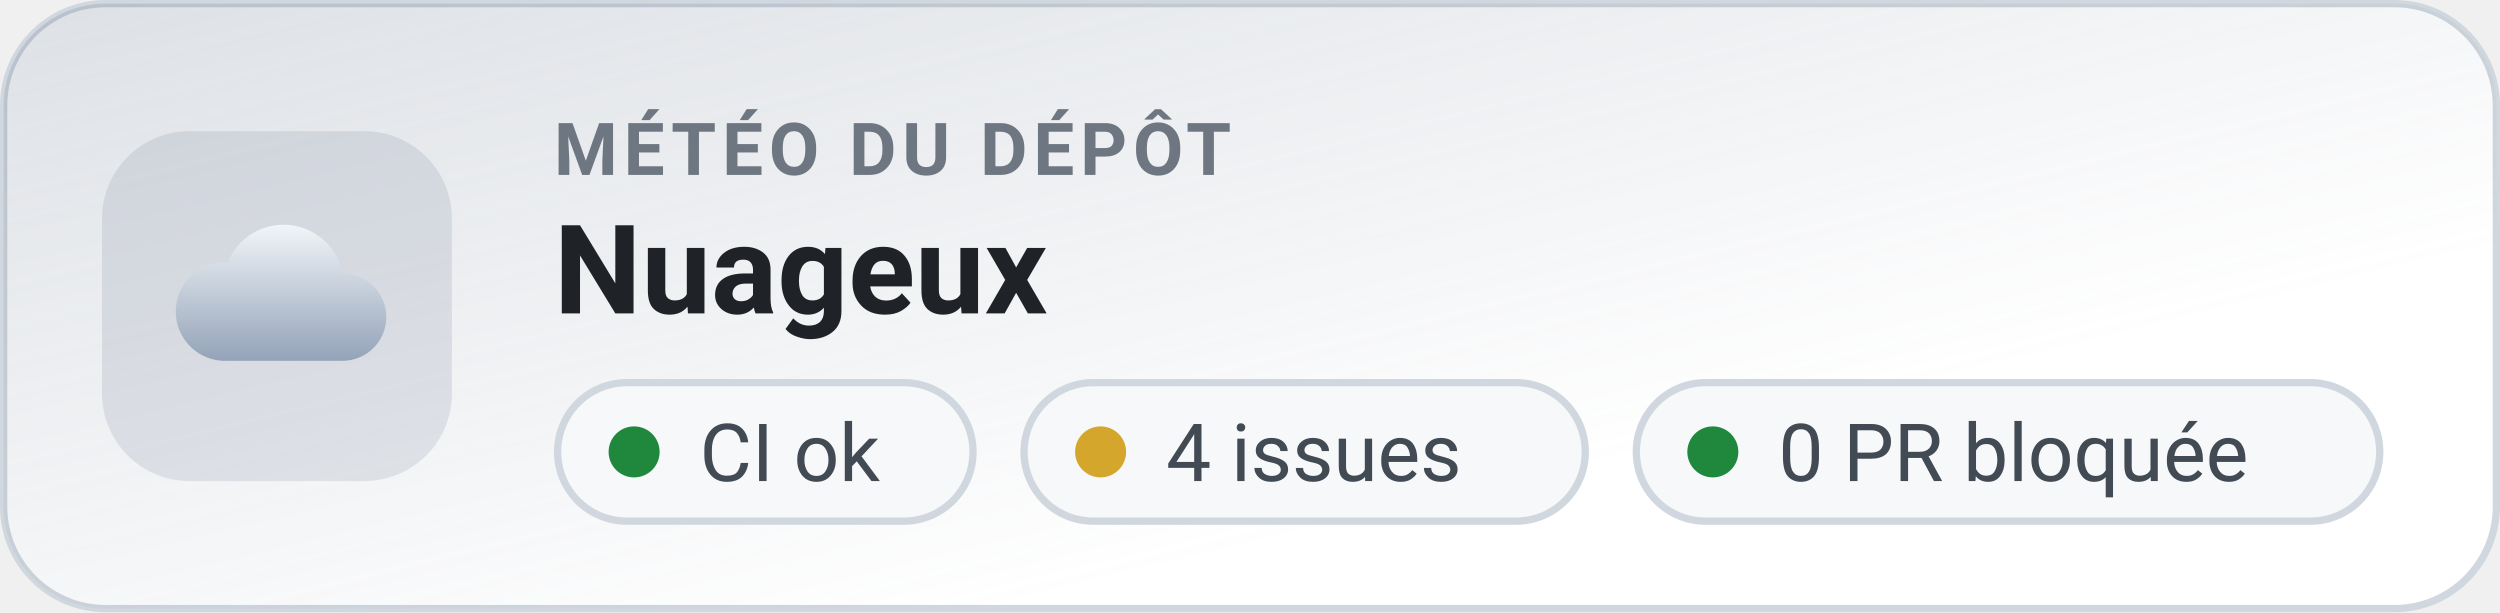
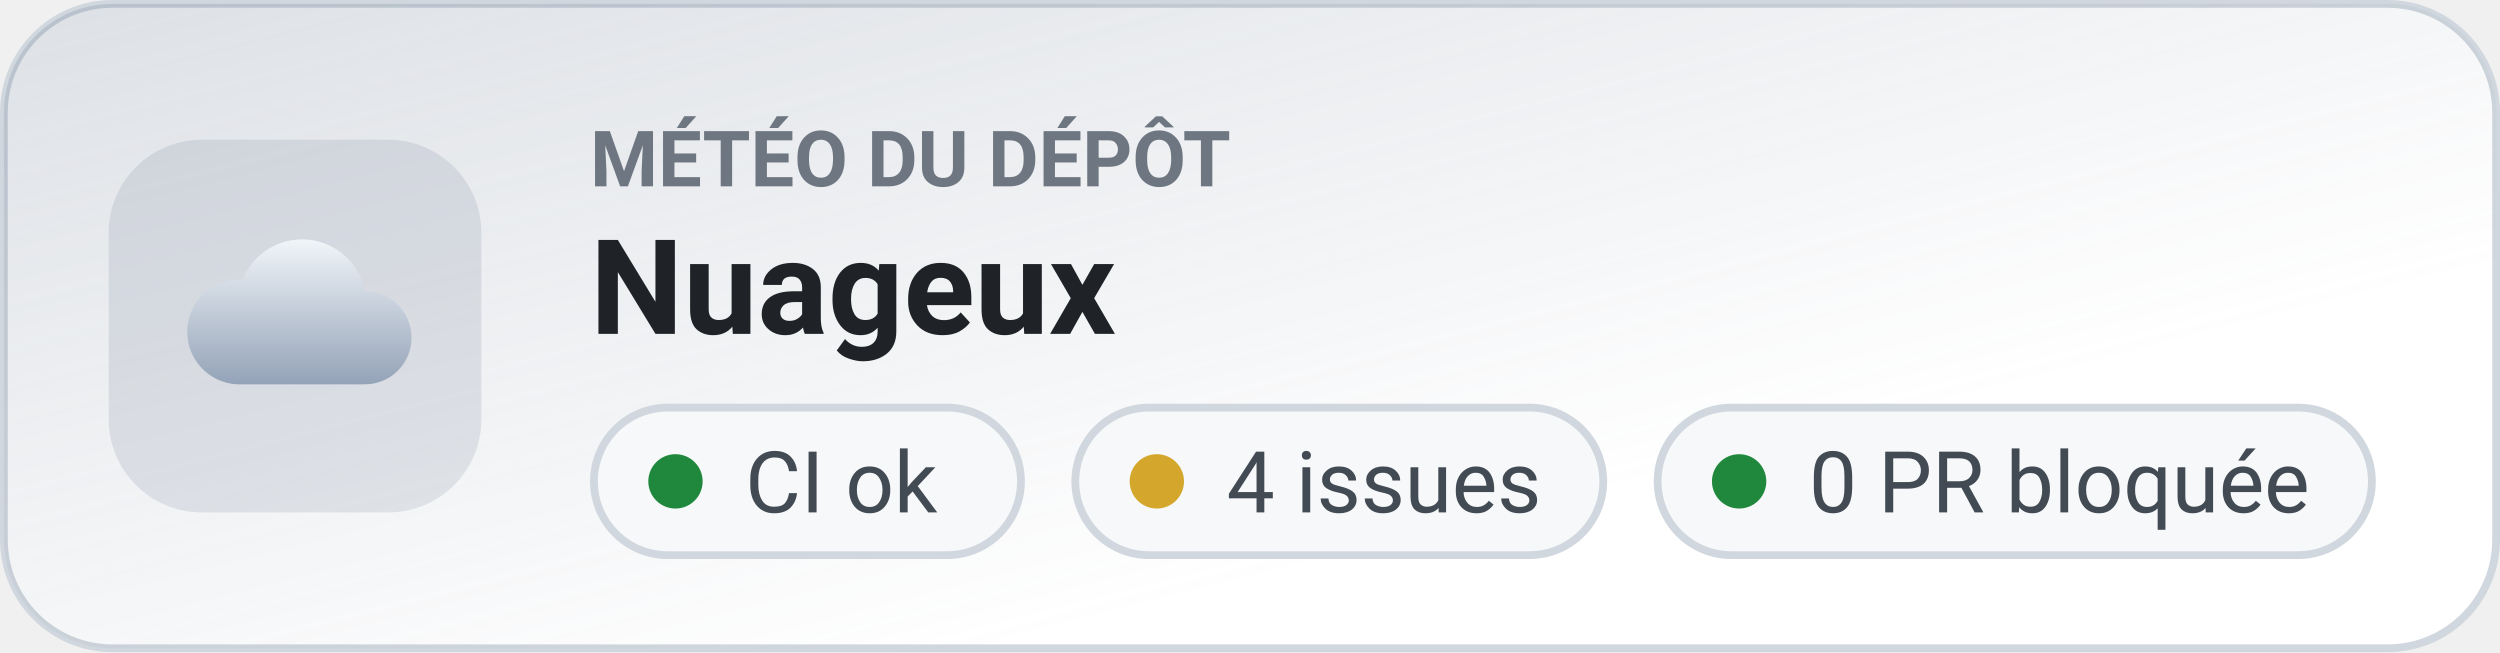
- <svg xmlns="http://www.w3.org/2000/svg" width="343" height="84" viewBox="0 0 343 84" role="img" aria-label="Météo du dépôt : Nuageux — CI ok · 4 issues · 0 PR bloquée">
+ <svg xmlns="http://www.w3.org/2000/svg" width="322" height="84" viewBox="0 0 322 84" role="img" aria-label="Météo du dépôt : Nuageux — CI ok · 4 issues · 0 PR bloquée">
  <defs>
    <linearGradient id="tint" x1="0" y1="0" x2="1" y2="1">
      <stop offset="0" stop-color="#64748b" stop-opacity="0.22" />
      <stop offset="0.7" stop-color="#64748b" stop-opacity="0" />
    </linearGradient>
    <radialGradient id="sun" cx="0.35" cy="0.35" r="0.75">
      <stop offset="0" stop-color="#fde68a" />
      <stop offset="1" stop-color="#f59e0b" />
    </radialGradient>
    <linearGradient id="cloud" x1="0" y1="0" x2="0" y2="1">
      <stop offset="0" stop-color="#f1f5f9" />
      <stop offset="1" stop-color="#94a3b8" />
    </linearGradient>
    <linearGradient id="storm" x1="0" y1="0" x2="0" y2="1">
      <stop offset="0" stop-color="#94a3b8" />
      <stop offset="1" stop-color="#475569" />
    </linearGradient>
  </defs>
  <style>
- .base{fill:#fff;stroke:#d0d7de}.h{fill:#6e7781;letter-spacing:.08em}.s{fill:#1f2328}.t{fill:#424a53}.chip{fill:#f6f8fa;stroke:#d0d7de}
+ .base{fill:#fff;stroke:#d0d7de}.h{fill:#6e7781}.s{fill:#1f2328}.t{fill:#424a53}.chip{fill:#f6f8fa;stroke:#d0d7de}
.ray{stroke:#f59e0b;stroke-width:2.5;stroke-linecap:round}.drop{stroke:#3b82f6;stroke-width:2.5;stroke-linecap:round}.bolt{fill:#facc15}
.spin{transform-box:fill-box;transform-origin:center;animation:spin 24s linear infinite}
.float{animation:float 6s ease-in-out infinite}.drop{animation:fall 1.2s linear infinite}.bolt{animation:flash 4s infinite}
@keyframes spin{to{transform:rotate(360deg)}}
@keyframes float{50%{transform:translateX(2px)}}
@keyframes fall{0%{transform:translateY(-3px);opacity:0}30%{opacity:1}100%{transform:translateY(3px);opacity:0}}
@keyframes flash{0%,86%,92%,100%{opacity:1}89%{opacity:.15}}
@media (prefers-reduced-motion:reduce){*{animation:none!important}}
@media (prefers-color-scheme:dark){.base{fill:#0d1117;stroke:#30363d}.h{fill:#848d97}.s{fill:#f0f6fc}.t{fill:#c9d1d9}.chip{fill:#161b22;stroke:#30363d}}
</style>
-   <rect class="base" x="0.5" y="0.5" width="342" height="83" rx="14" />
-   <rect x="0.5" y="0.5" width="342" height="83" rx="14" fill="url(#tint)" />
+   <rect class="base" x="0.5" y="0.5" width="321" height="83" rx="14" />
+   <rect x="0.5" y="0.5" width="321" height="83" rx="14" fill="url(#tint)" />
  <rect x="14" y="18" width="48" height="48" rx="12" fill="#64748b" fill-opacity="0.16" />
  <g transform="translate(20 24) scale(0.75)">
    <path class="float" d="M14 34h22a8 8 0 0 0 0-16 11 11 0 0 0-21-2 7 7 0 0 0-1 18z" fill="url(#cloud)" />
  </g>
  <g font-family="system-ui,-apple-system,'Segoe UI',Roboto,Helvetica,Arial,sans-serif">
-     <text class="h" x="76" y="24" font-size="10" font-weight="600">MÉTÉO DU DÉPÔT</text>
-     <text class="s" x="76" y="43" font-size="17" font-weight="650">Nuageux</text>
+     <text class="h" x="76" y="24" font-size="10" font-weight="600" textLength="107" lengthAdjust="spacing">MÉTÉO DU DÉPÔT</text>
+     <text class="s" x="76" y="43" font-size="17" font-weight="650" textLength="73" lengthAdjust="spacingAndGlyphs">Nuageux</text>
    <g transform="translate(76 52)">
-       <rect class="chip" x="0.5" y="0.5" width="57" height="19" rx="9.5" />
+       <rect class="chip" x="0.5" y="0.5" width="55" height="19" rx="9.5" />
      <circle cx="11" cy="10" r="3.5" fill="#1f883d" />
-       <text class="t" x="20" y="14" font-size="11">CI ok</text>
+       <text class="t" x="20" y="14" font-size="11" textLength="30" lengthAdjust="spacingAndGlyphs">CI ok</text>
    </g>
-     <g transform="translate(140 52)">
-       <rect class="chip" x="0.5" y="0.5" width="77" height="19" rx="9.5" />
+     <g transform="translate(138 52)">
+       <rect class="chip" x="0.5" y="0.5" width="68" height="19" rx="9.5" />
      <circle cx="11" cy="10" r="3.5" fill="#d4a72c" />
-       <text class="t" x="20" y="14" font-size="11">4 issues</text>
+       <text class="t" x="20" y="14" font-size="11" textLength="43" lengthAdjust="spacingAndGlyphs">4 issues</text>
    </g>
-     <g transform="translate(224 52)">
-       <rect class="chip" x="0.5" y="0.5" width="102" height="19" rx="9.5" />
+     <g transform="translate(213 52)">
+       <rect class="chip" x="0.5" y="0.5" width="92" height="19" rx="9.5" />
      <circle cx="11" cy="10" r="3.5" fill="#1f883d" />
-       <text class="t" x="20" y="14" font-size="11">0 PR bloquée</text>
+       <text class="t" x="20" y="14" font-size="11" textLength="67" lengthAdjust="spacingAndGlyphs">0 PR bloquée</text>
    </g>
  </g>
</svg>
